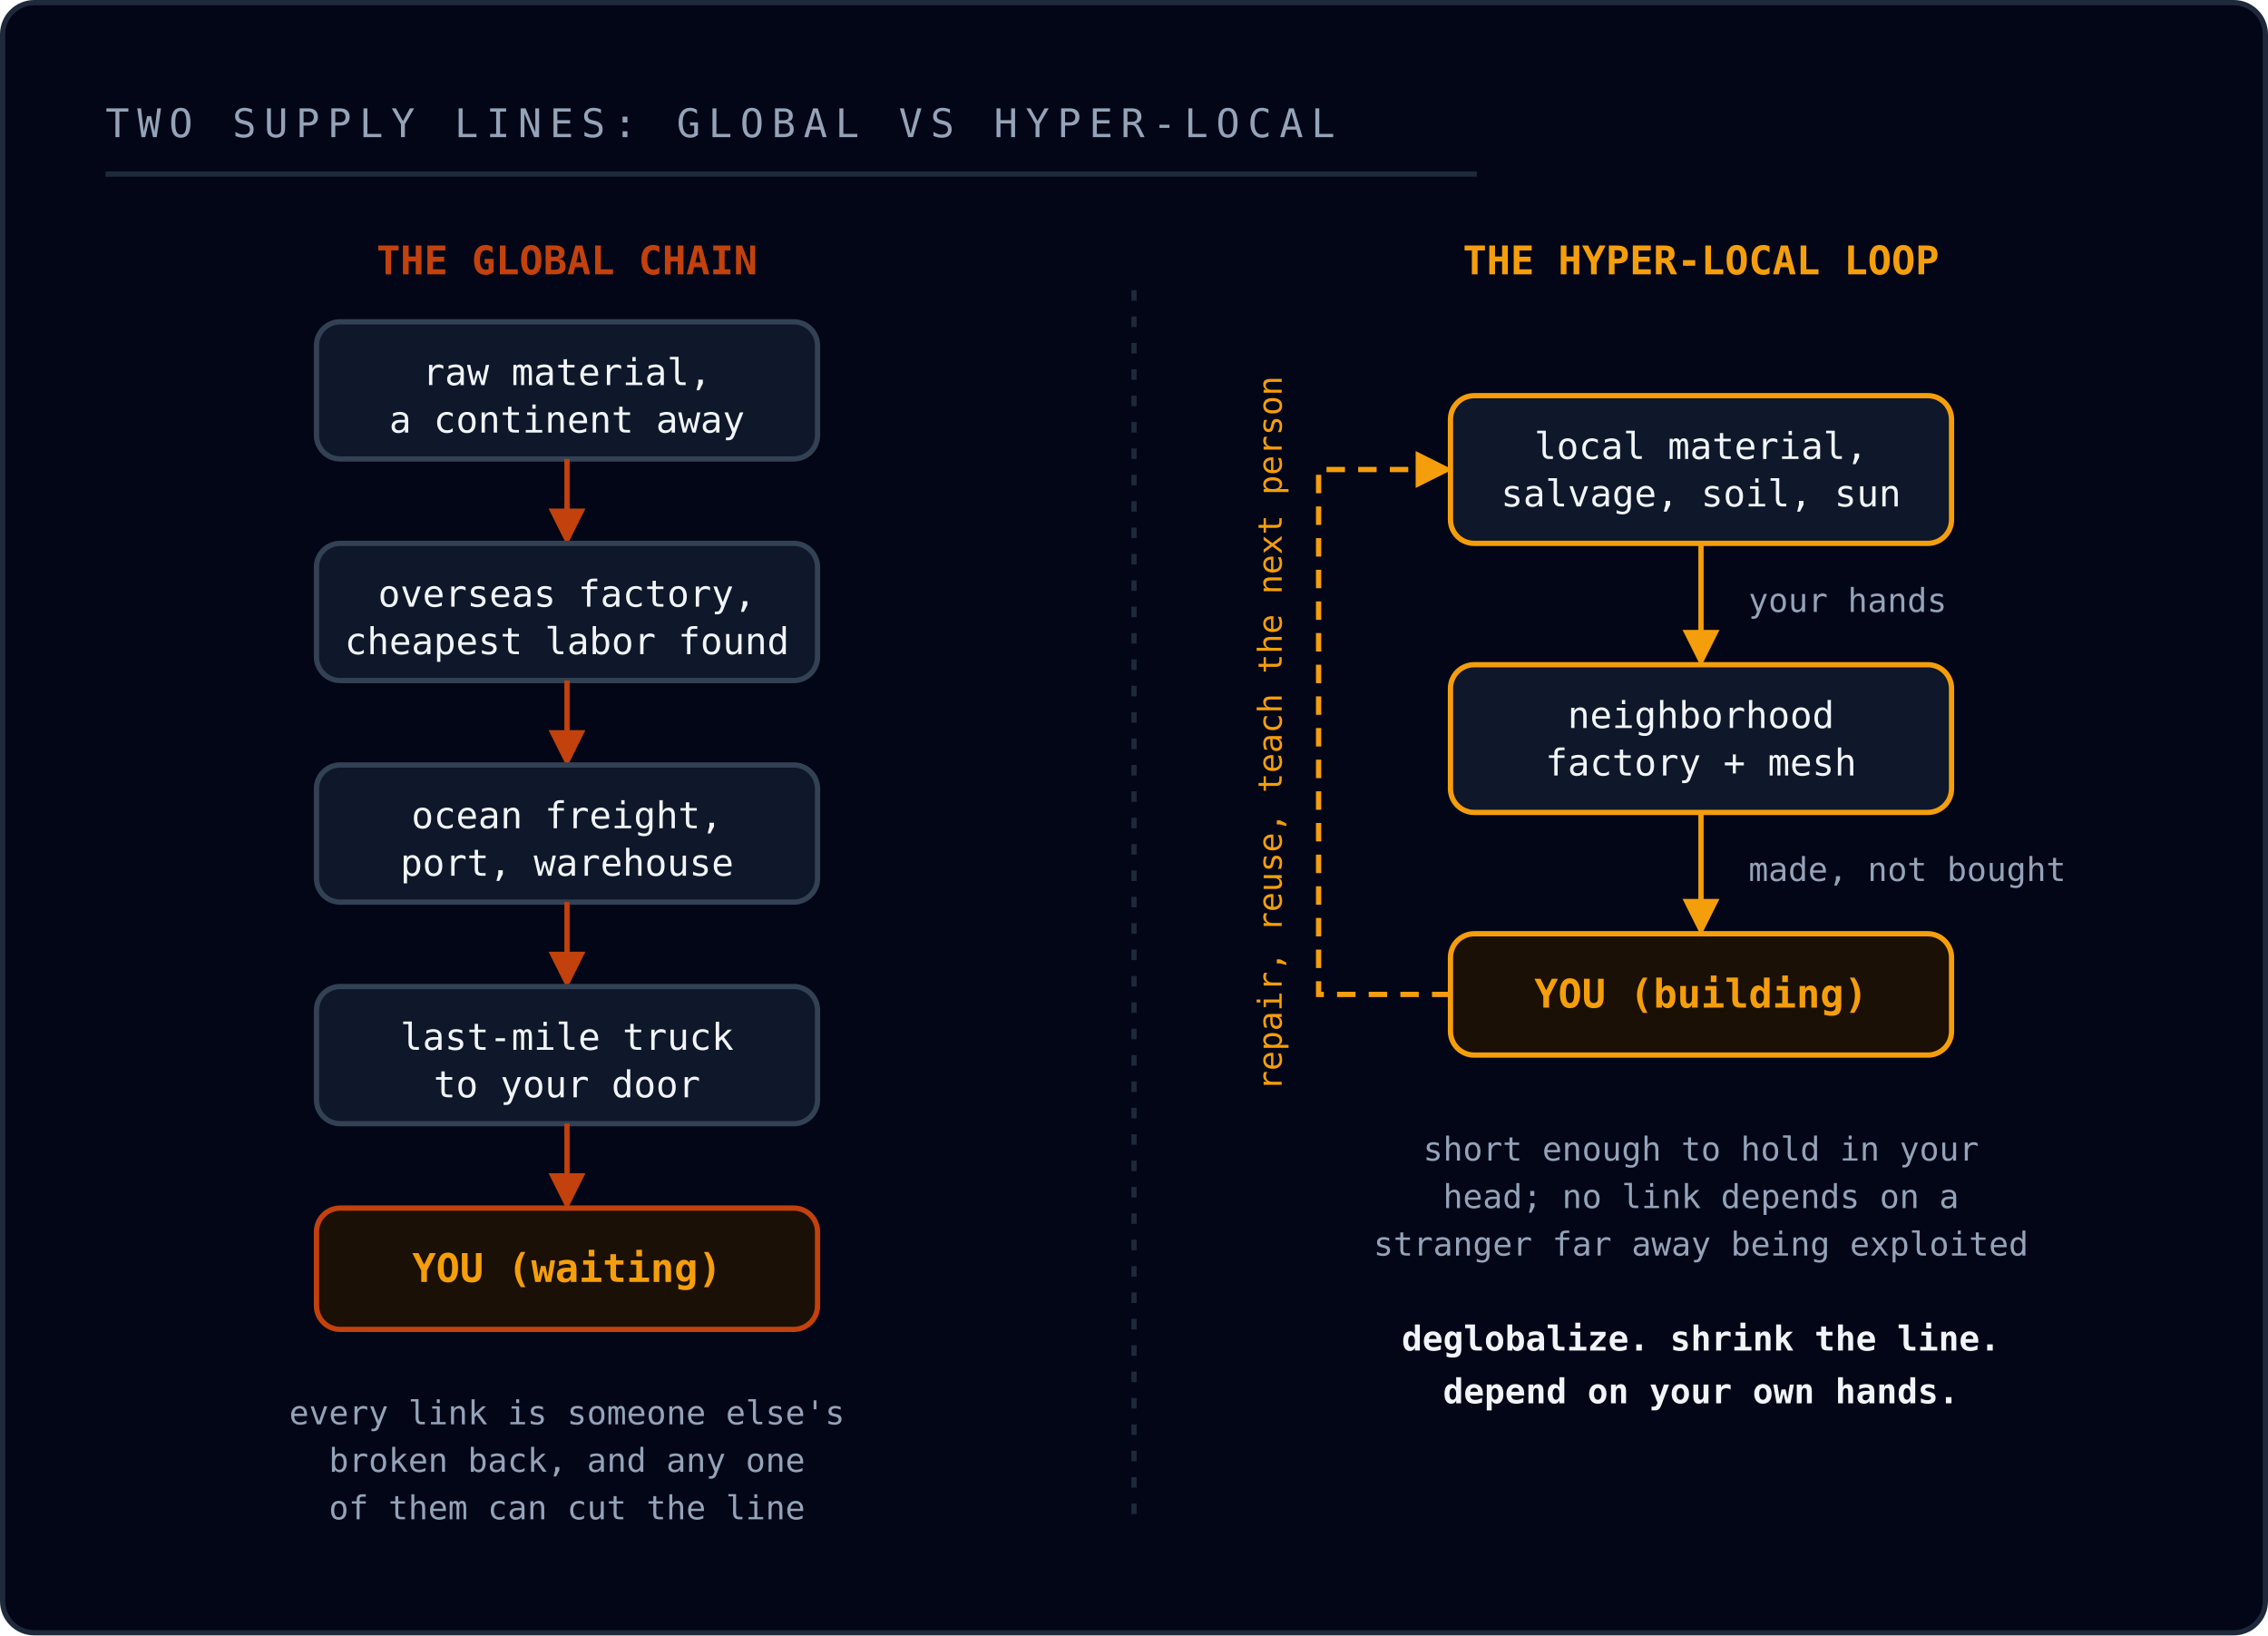
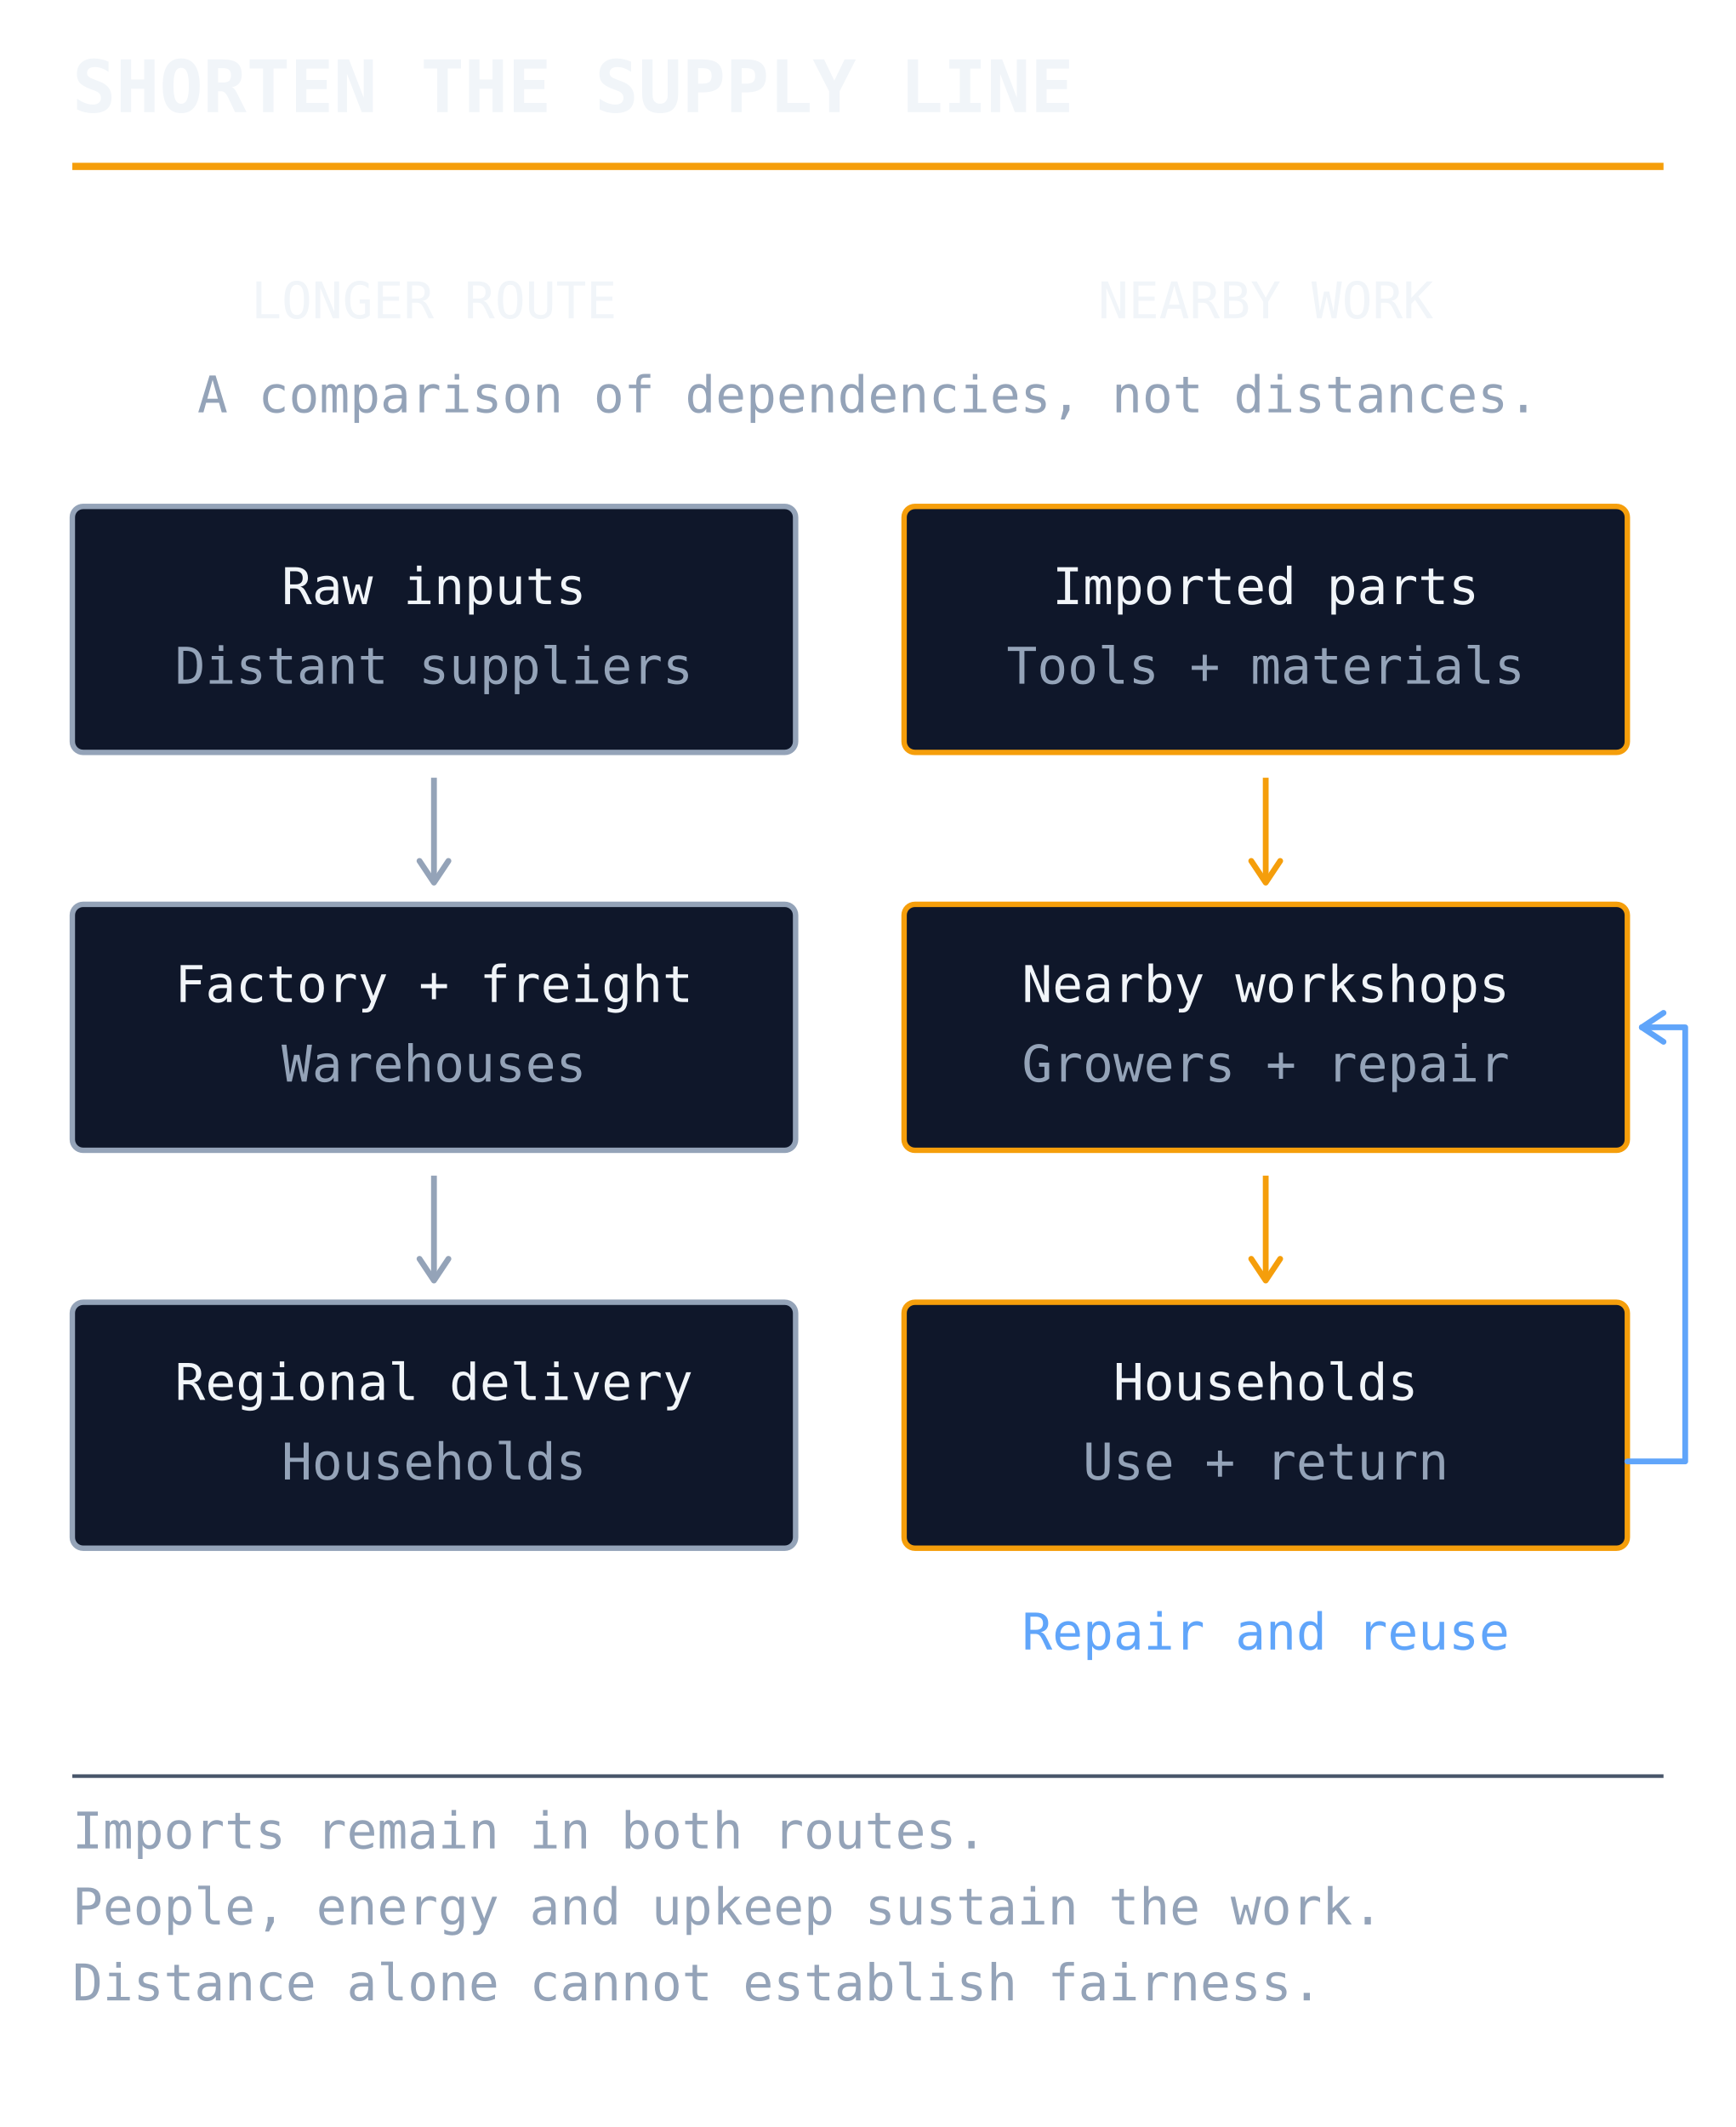
- <svg xmlns="http://www.w3.org/2000/svg" viewBox="0 0 860 620" font-family="'JetBrains Mono','SFMono-Regular',Menlo,Consolas,monospace">
-   <defs>
-     <marker id="ar" viewBox="0 0 10 10" refX="8" refY="5" markerWidth="7" markerHeight="7" orient="auto-start-reverse">
-       <path d="M0,0L10,5L0,10z" fill="#c2410c" />
-     </marker>
-     <marker id="ag" viewBox="0 0 10 10" refX="8" refY="5" markerWidth="7" markerHeight="7" orient="auto-start-reverse">
-       <path d="M0,0L10,5L0,10z" fill="#f59e0b" />
-     </marker>
-   </defs>
-   <rect x="1" y="1" width="858" height="618" rx="12" fill="#020617" stroke="#1e293b" stroke-width="2" />
-   <text x="40" y="52" font-size="15" letter-spacing="3" fill="#94a3b8">TWO SUPPLY LINES: GLOBAL VS HYPER-LOCAL</text>
-   <line x1="40" y1="66" x2="560" y2="66" stroke="#1e293b" stroke-width="2" />
-   <text x="215" y="104" font-size="15" font-weight="600" fill="#c2410c" text-anchor="middle">THE GLOBAL CHAIN</text>
-   <rect x="120" y="122" width="190" height="52" rx="9" fill="#0f172a" stroke="#334155" stroke-width="2" />
-   <text x="215" y="146" font-size="14" fill="#f1f5f9" text-anchor="middle">raw material,</text>
-   <text x="215" y="164" font-size="14" fill="#f1f5f9" text-anchor="middle">a continent away</text>
-   <line x1="215" y1="174" x2="215" y2="204" stroke="#c2410c" stroke-width="2" marker-end="url(#ar)" />
-   <rect x="120" y="206" width="190" height="52" rx="9" fill="#0f172a" stroke="#334155" stroke-width="2" />
-   <text x="215" y="230" font-size="14" fill="#f1f5f9" text-anchor="middle">overseas factory,</text>
-   <text x="215" y="248" font-size="14" fill="#f1f5f9" text-anchor="middle">cheapest labor found</text>
-   <line x1="215" y1="258" x2="215" y2="288" stroke="#c2410c" stroke-width="2" marker-end="url(#ar)" />
-   <rect x="120" y="290" width="190" height="52" rx="9" fill="#0f172a" stroke="#334155" stroke-width="2" />
-   <text x="215" y="314" font-size="14" fill="#f1f5f9" text-anchor="middle">ocean freight,</text>
-   <text x="215" y="332" font-size="14" fill="#f1f5f9" text-anchor="middle">port, warehouse</text>
-   <line x1="215" y1="342" x2="215" y2="372" stroke="#c2410c" stroke-width="2" marker-end="url(#ar)" />
-   <rect x="120" y="374" width="190" height="52" rx="9" fill="#0f172a" stroke="#334155" stroke-width="2" />
-   <text x="215" y="398" font-size="14" fill="#f1f5f9" text-anchor="middle">last-mile truck</text>
-   <text x="215" y="416" font-size="14" fill="#f1f5f9" text-anchor="middle">to your door</text>
-   <line x1="215" y1="426" x2="215" y2="456" stroke="#c2410c" stroke-width="2" marker-end="url(#ar)" />
-   <rect x="120" y="458" width="190" height="46" rx="9" fill="#1a1005" stroke="#c2410c" stroke-width="2" />
-   <text x="215" y="486" font-size="15" font-weight="600" fill="#f59e0b" text-anchor="middle">YOU (waiting)</text>
-   <text x="215" y="540" font-size="12.5" fill="#94a3b8" text-anchor="middle">every link is someone else's</text>
-   <text x="215" y="558" font-size="12.5" fill="#94a3b8" text-anchor="middle">broken back, and any one</text>
-   <text x="215" y="576" font-size="12.5" fill="#94a3b8" text-anchor="middle">of them can cut the line</text>
-   <line x1="430" y1="110" x2="430" y2="580" stroke="#1e293b" stroke-width="2" stroke-dasharray="4 6" />
-   <text x="645" y="104" font-size="15" font-weight="600" fill="#f59e0b" text-anchor="middle">THE HYPER-LOCAL LOOP</text>
-   <rect x="550" y="150" width="190" height="56" rx="9" fill="#0f172a" stroke="#f59e0b" stroke-width="2" />
-   <text x="645" y="174" font-size="14" fill="#f1f5f9" text-anchor="middle">local material,</text>
-   <text x="645" y="192" font-size="14" fill="#f1f5f9" text-anchor="middle">salvage, soil, sun</text>
-   <line x1="645" y1="206" x2="645" y2="250" stroke="#f59e0b" stroke-width="2" marker-end="url(#ag)" />
-   <text x="663" y="232" font-size="12.5" fill="#94a3b8">your hands</text>
-   <rect x="550" y="252" width="190" height="56" rx="9" fill="#0f172a" stroke="#f59e0b" stroke-width="2" />
-   <text x="645" y="276" font-size="14" fill="#f1f5f9" text-anchor="middle">neighborhood</text>
-   <text x="645" y="294" font-size="14" fill="#f1f5f9" text-anchor="middle">factory + mesh</text>
-   <line x1="645" y1="308" x2="645" y2="352" stroke="#f59e0b" stroke-width="2" marker-end="url(#ag)" />
-   <text x="663" y="334" font-size="12.5" fill="#94a3b8">made, not bought</text>
-   <rect x="550" y="354" width="190" height="46" rx="9" fill="#1a1005" stroke="#f59e0b" stroke-width="2" />
-   <text x="645" y="382" font-size="15" font-weight="600" fill="#f59e0b" text-anchor="middle">YOU (building)</text>
-   <path d="M 550 377 L 500 377 L 500 178 L 548 178" fill="none" stroke="#f59e0b" stroke-width="2" stroke-dasharray="7 5" marker-end="url(#ag)" />
-   <text x="486" y="278" font-size="12.5" fill="#f59e0b" text-anchor="middle" transform="rotate(-90 486 278)">repair, reuse, teach the next person</text>
-   <text x="645" y="440" font-size="12.5" fill="#94a3b8" text-anchor="middle">short enough to hold in your</text>
-   <text x="645" y="458" font-size="12.5" fill="#94a3b8" text-anchor="middle">head; no link depends on a</text>
-   <text x="645" y="476" font-size="12.5" fill="#94a3b8" text-anchor="middle">stranger far away being exploited</text>
-   <text x="645" y="512" font-size="13" font-weight="600" fill="#f1f5f9" text-anchor="middle">deglobalize. shrink the line.</text>
-   <text x="645" y="532" font-size="13" font-weight="600" fill="#f1f5f9" text-anchor="middle">depend on your own hands.</text>
+ <svg xmlns="http://www.w3.org/2000/svg" viewBox="0 0 480 588" role="img" aria-labelledby="title desc" font-family="JetBrains Mono, monospace">
+   <text x="20" y="31" font-size="20" fill="#f1f5f9" text-anchor="start" font-weight="600">SHORTEN THE SUPPLY LINE</text>
+   <path d="M20 46L460 46" fill="none" stroke="#f59e0b" stroke-width="2" />
+   <text x="120" y="88" font-size="14" fill="#f1f5f9" text-anchor="middle" font-weight="400">LONGER ROUTE</text>
+   <text x="350" y="88" font-size="14" fill="#f1f5f9" text-anchor="middle" font-weight="400">NEARBY WORK</text>
+   <text x="240" y="114" font-size="14" fill="#94a3b8" text-anchor="middle" font-weight="400">A comparison of dependencies, not distances.</text>
+   <rect x="20" y="140" width="200" height="68" rx="3" fill="#0f172a" stroke="#94a3b8" stroke-width="1.5" />
+   <text x="120" y="167" font-size="14" fill="#f1f5f9" text-anchor="middle" font-weight="400">Raw inputs</text>
+   <text x="120" y="189" font-size="14" fill="#94a3b8" text-anchor="middle" font-weight="400">Distant suppliers</text>
+   <path d="M120 215L120 244" fill="none" stroke="#94a3b8" stroke-width="1.6" />
+   <path d="M116 238L120 244L124 238" fill="none" stroke="#94a3b8" stroke-width="1.6" stroke-linejoin="round" stroke-linecap="round" />
+   <rect x="20" y="250" width="200" height="68" rx="3" fill="#0f172a" stroke="#94a3b8" stroke-width="1.5" />
+   <text x="120" y="277" font-size="14" fill="#f1f5f9" text-anchor="middle" font-weight="400">Factory + freight</text>
+   <text x="120" y="299" font-size="14" fill="#94a3b8" text-anchor="middle" font-weight="400">Warehouses</text>
+   <path d="M120 325L120 354" fill="none" stroke="#94a3b8" stroke-width="1.6" />
+   <path d="M116 348L120 354L124 348" fill="none" stroke="#94a3b8" stroke-width="1.6" stroke-linejoin="round" stroke-linecap="round" />
+   <rect x="20" y="360" width="200" height="68" rx="3" fill="#0f172a" stroke="#94a3b8" stroke-width="1.5" />
+   <text x="120" y="387" font-size="14" fill="#f1f5f9" text-anchor="middle" font-weight="400">Regional delivery</text>
+   <text x="120" y="409" font-size="14" fill="#94a3b8" text-anchor="middle" font-weight="400">Households</text>
+   <rect x="250" y="140" width="200" height="68" rx="3" fill="#0f172a" stroke="#f59e0b" stroke-width="1.5" />
+   <text x="350" y="167" font-size="14" fill="#f1f5f9" text-anchor="middle" font-weight="400">Imported parts</text>
+   <text x="350" y="189" font-size="14" fill="#94a3b8" text-anchor="middle" font-weight="400">Tools + materials</text>
+   <path d="M350 215L350 244" fill="none" stroke="#f59e0b" stroke-width="1.6" />
+   <path d="M346 238L350 244L354 238" fill="none" stroke="#f59e0b" stroke-width="1.6" stroke-linejoin="round" stroke-linecap="round" />
+   <rect x="250" y="250" width="200" height="68" rx="3" fill="#0f172a" stroke="#f59e0b" stroke-width="1.5" />
+   <text x="350" y="277" font-size="14" fill="#f1f5f9" text-anchor="middle" font-weight="400">Nearby workshops</text>
+   <text x="350" y="299" font-size="14" fill="#94a3b8" text-anchor="middle" font-weight="400">Growers + repair</text>
+   <path d="M350 325L350 354" fill="none" stroke="#f59e0b" stroke-width="1.6" />
+   <path d="M346 348L350 354L354 348" fill="none" stroke="#f59e0b" stroke-width="1.6" stroke-linejoin="round" stroke-linecap="round" />
+   <rect x="250" y="360" width="200" height="68" rx="3" fill="#0f172a" stroke="#f59e0b" stroke-width="1.5" />
+   <text x="350" y="387" font-size="14" fill="#f1f5f9" text-anchor="middle" font-weight="400">Households</text>
+   <text x="350" y="409" font-size="14" fill="#94a3b8" text-anchor="middle" font-weight="400">Use + return</text>
+   <path d="M450 404H466V284H454" fill="none" stroke="#60a5fa" stroke-width="1.6" stroke-linejoin="round" stroke-linecap="round" />
+   <path d="M460 280L454 284L460 288" fill="none" stroke="#60a5fa" stroke-width="1.6" stroke-linejoin="round" stroke-linecap="round" />
+   <text x="350" y="456" font-size="14" fill="#60a5fa" text-anchor="middle" font-weight="400">Repair and reuse</text>
+   <path d="M20 491L460 491" fill="none" stroke="#475569" stroke-width="1" />
+   <text x="20" y="511" font-size="14" fill="#94a3b8" text-anchor="start" font-weight="400">Imports remain in both routes.</text>
+   <text x="20" y="532" font-size="14" fill="#94a3b8" text-anchor="start" font-weight="400">People, energy and upkeep sustain the work.</text>
+   <text x="20" y="553" font-size="14" fill="#94a3b8" text-anchor="start" font-weight="400">Distance alone cannot establish fairness.</text>
</svg>
